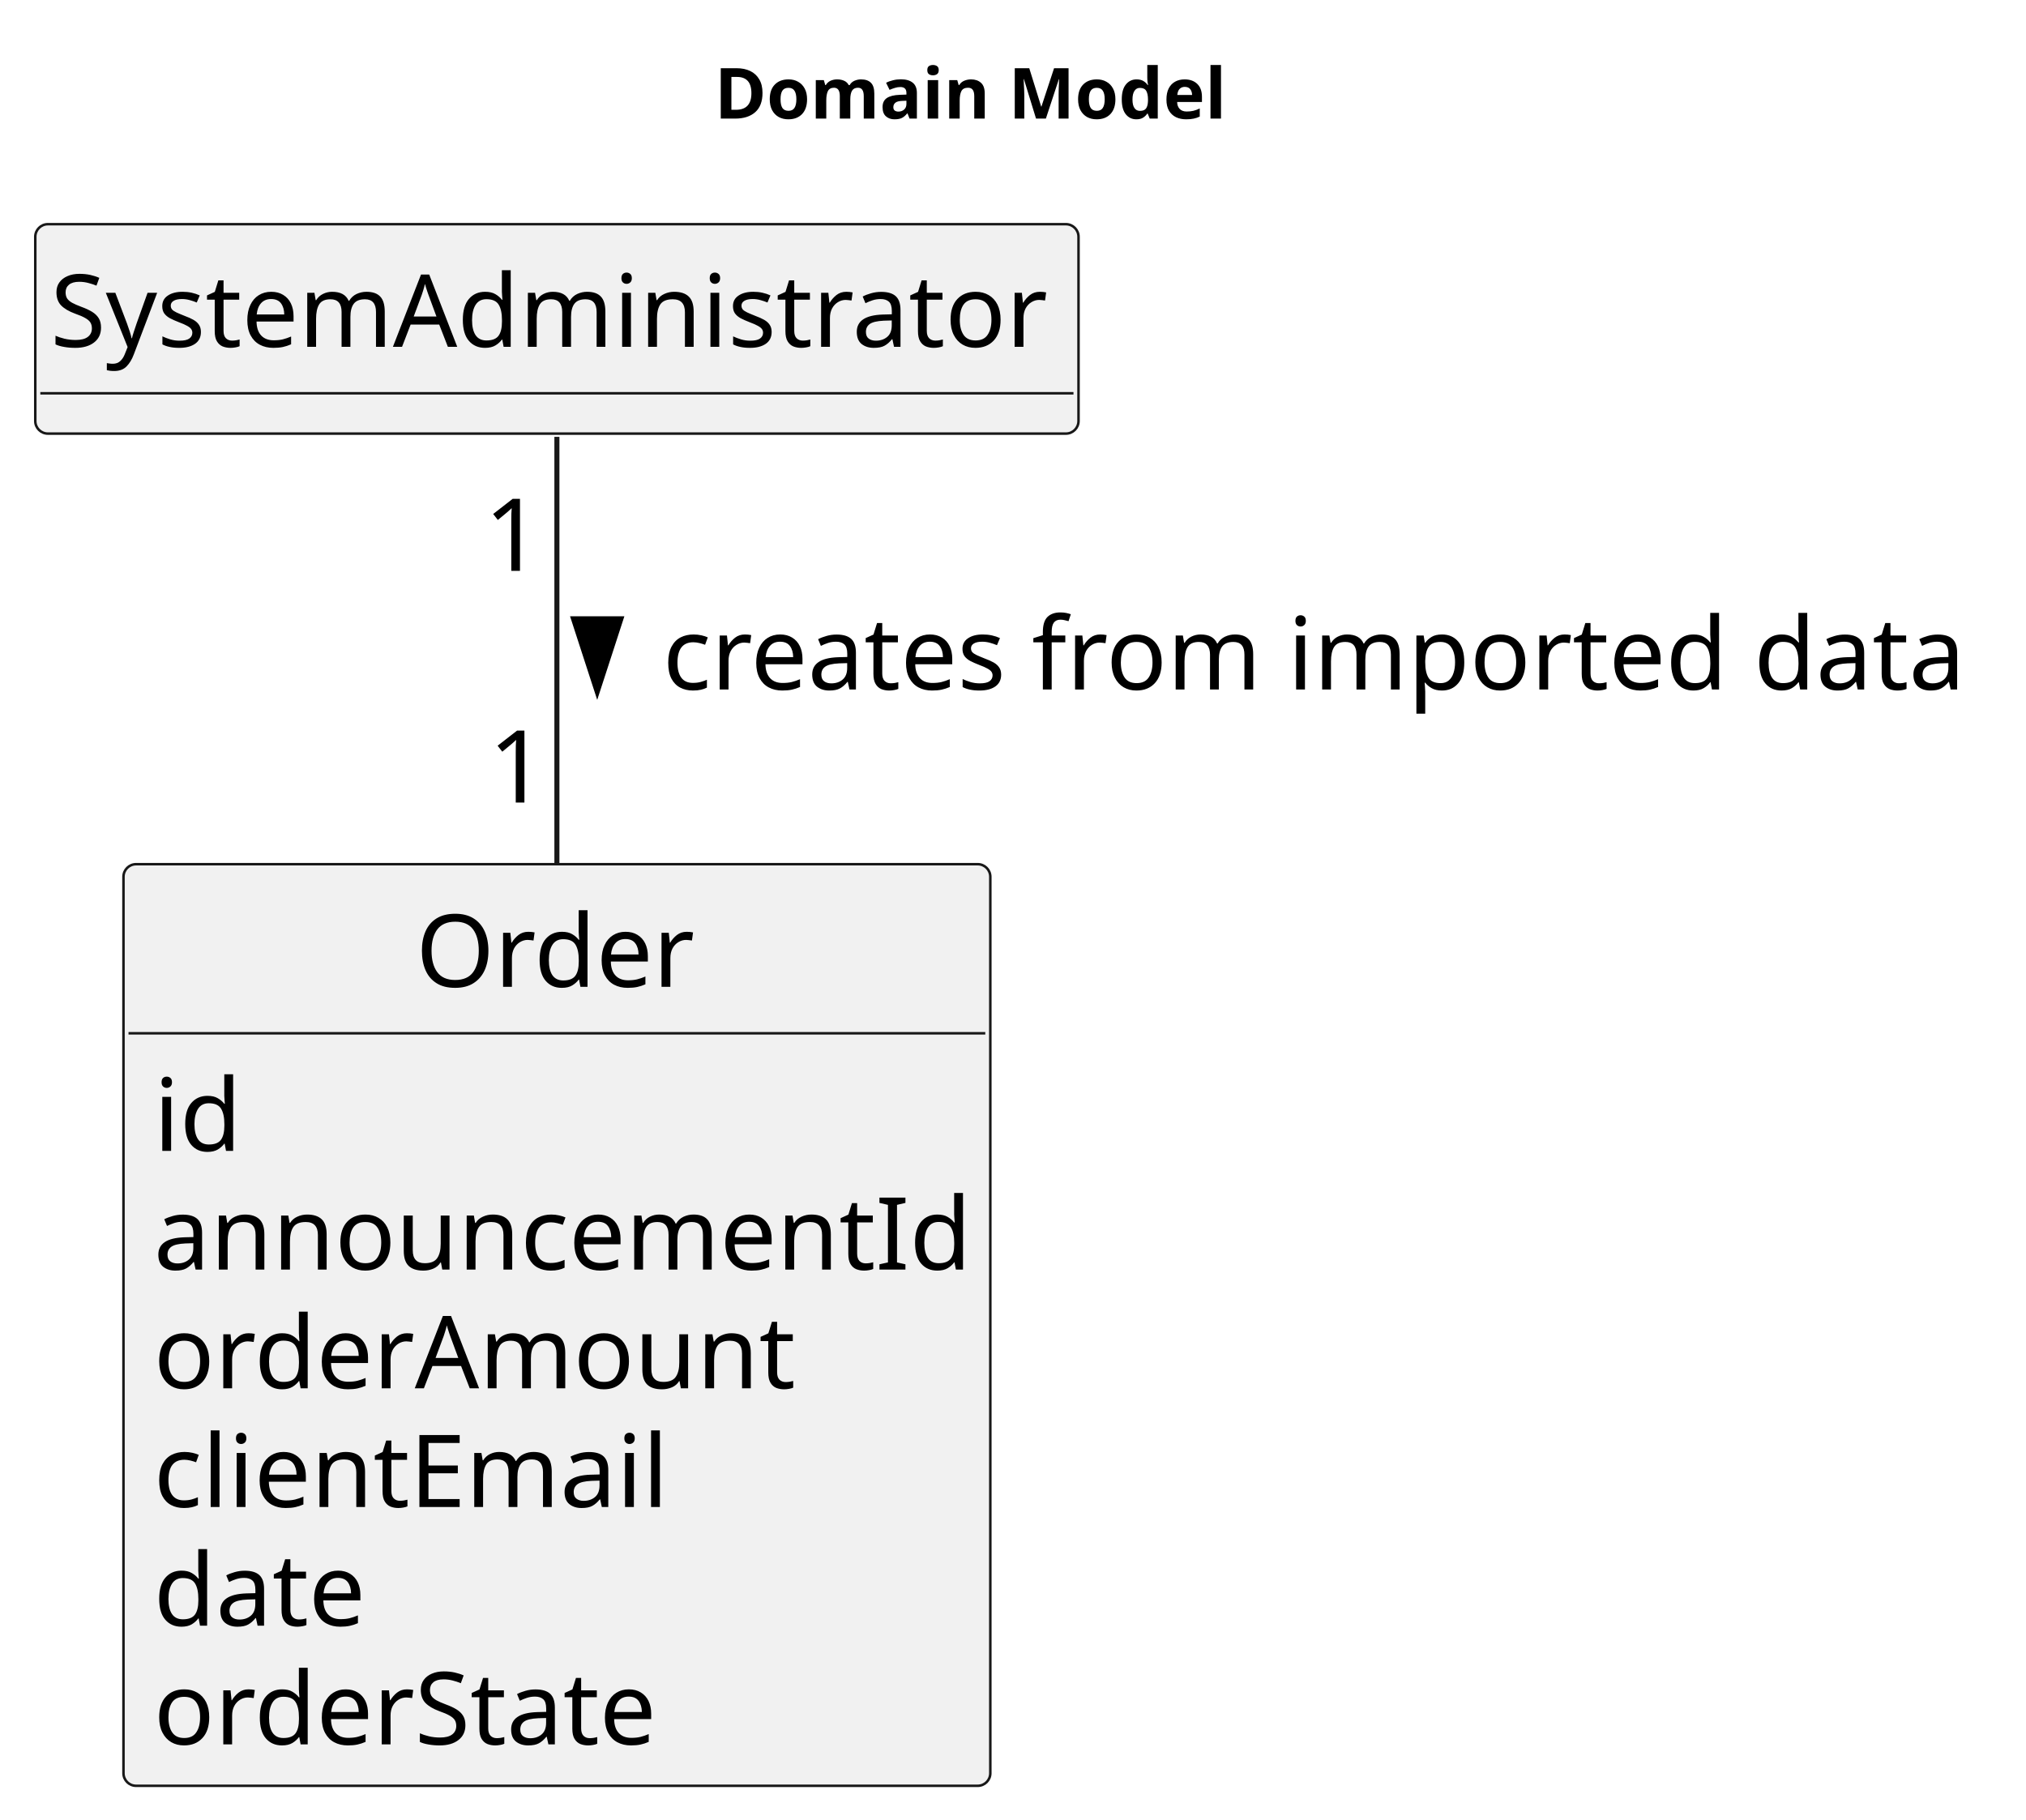
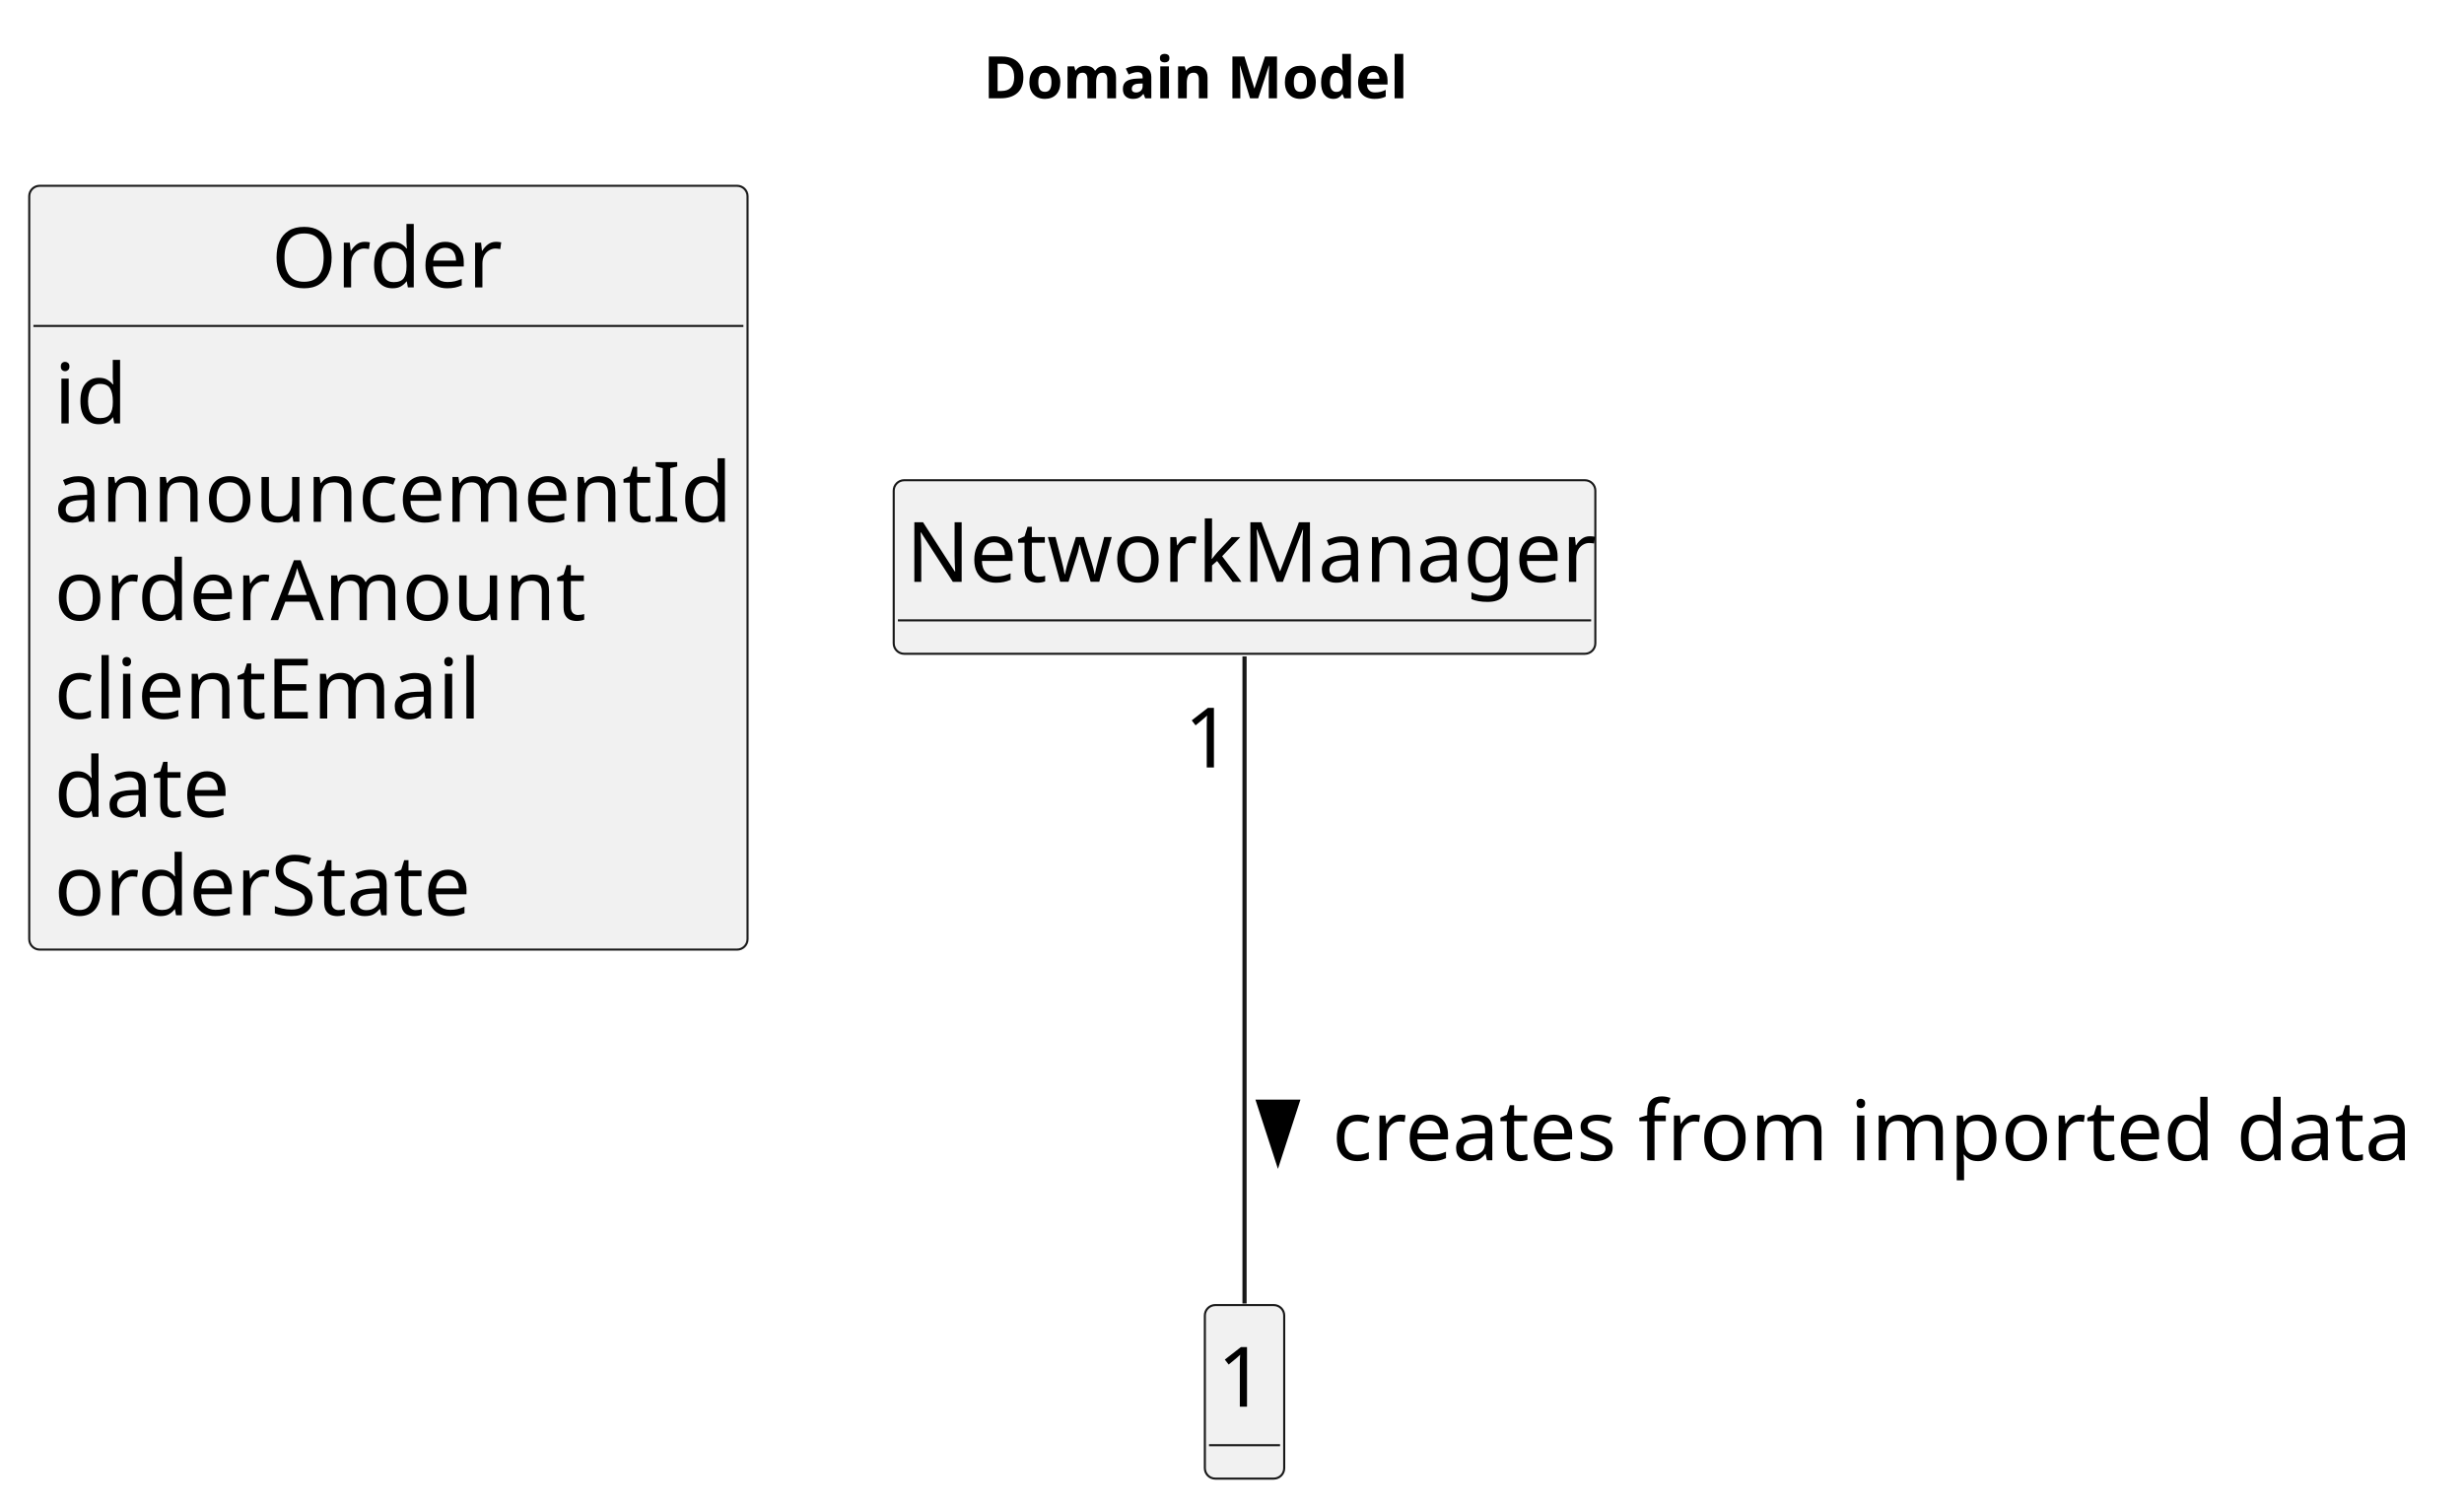
- <svg xmlns="http://www.w3.org/2000/svg" contentStyleType="text/css" height="361px" preserveAspectRatio="none" style="width:402px;height:361px;background:#FFFFFF;" version="1.1" viewBox="0 0 402 361" width="402px" zoomAndPan="magnify">
+ <svg xmlns="http://www.w3.org/2000/svg" contentStyleType="text/css" height="361px" preserveAspectRatio="none" style="width:590px;height:361px;background:#FFFFFF;" version="1.1" viewBox="0 0 590 361" width="590px" zoomAndPan="magnify">
  <defs />
  <g>
-     <text fill="#000000" font-family="sans-serif" font-size="14" font-weight="bold" lengthAdjust="spacing" textLength="105" x="141.75" y="23.535">Domain Model</text>
+     <text fill="#000000" font-family="sans-serif" font-size="14" font-weight="bold" lengthAdjust="spacing" textLength="105" x="235.5" y="23.535">Domain Model</text>
    <g id="elem_Order">
-       <rect codeLine="14" fill="#F1F1F1" height="182.883" id="Order" rx="2.5" ry="2.5" style="stroke:#181818;stroke-width:0.5;" width="172" x="24.5" y="171.488" />
-       <text fill="#000000" font-family="sans-serif" font-size="20" lengthAdjust="spacing" textLength="56" x="82.5" y="195.824">Order</text>
-       <line style="stroke:#181818;stroke-width:0.5;" x1="25.5" x2="195.5" y1="205.043" y2="205.043" />
-       <text fill="#000000" font-family="sans-serif" font-size="20" lengthAdjust="spacing" textLength="19" x="30.5" y="228.379">id</text>
-       <text fill="#000000" font-family="sans-serif" font-size="20" lengthAdjust="spacing" textLength="160" x="30.5" y="251.934">announcementId</text>
-       <text fill="#000000" font-family="sans-serif" font-size="20" lengthAdjust="spacing" textLength="128" x="30.5" y="275.488">orderAmount</text>
-       <text fill="#000000" font-family="sans-serif" font-size="20" lengthAdjust="spacing" textLength="105" x="30.5" y="299.043">clientEmail</text>
-       <text fill="#000000" font-family="sans-serif" font-size="20" lengthAdjust="spacing" textLength="42" x="30.5" y="322.598">date</text>
-       <text fill="#000000" font-family="sans-serif" font-size="20" lengthAdjust="spacing" textLength="99" x="30.5" y="346.152">orderState</text>
+       <rect codeLine="14" fill="#F1F1F1" height="182.883" id="Order" rx="2.5" ry="2.5" style="stroke:#181818;stroke-width:0.5;" width="172" x="7" y="44.488" />
+       <text fill="#000000" font-family="sans-serif" font-size="20" lengthAdjust="spacing" textLength="56" x="65" y="68.824">Order</text>
+       <line style="stroke:#181818;stroke-width:0.5;" x1="8" x2="178" y1="78.043" y2="78.043" />
+       <text fill="#000000" font-family="sans-serif" font-size="20" lengthAdjust="spacing" textLength="19" x="13" y="101.379">id</text>
+       <text fill="#000000" font-family="sans-serif" font-size="20" lengthAdjust="spacing" textLength="160" x="13" y="124.934">announcementId</text>
+       <text fill="#000000" font-family="sans-serif" font-size="20" lengthAdjust="spacing" textLength="128" x="13" y="148.488">orderAmount</text>
+       <text fill="#000000" font-family="sans-serif" font-size="20" lengthAdjust="spacing" textLength="105" x="13" y="172.043">clientEmail</text>
+       <text fill="#000000" font-family="sans-serif" font-size="20" lengthAdjust="spacing" textLength="42" x="13" y="195.598">date</text>
+       <text fill="#000000" font-family="sans-serif" font-size="20" lengthAdjust="spacing" textLength="99" x="13" y="219.152">orderState</text>
    </g>
-     <g id="elem_SystemAdministrator">
-       <rect fill="#F1F1F1" height="41.555" id="SystemAdministrator" rx="2.5" ry="2.5" style="stroke:#181818;stroke-width:0.5;" width="207" x="7" y="44.488" />
-       <text fill="#000000" font-family="sans-serif" font-size="20" lengthAdjust="spacing" textLength="201" x="10" y="68.824">SystemAdministrator</text>
-       <line style="stroke:#181818;stroke-width:0.5;" x1="8" x2="213" y1="78.043" y2="78.043" />
+     <g id="elem_NetworkManager">
+       <rect fill="#F1F1F1" height="41.555" id="NetworkManager" rx="2.5" ry="2.5" style="stroke:#181818;stroke-width:0.5;" width="168" x="214" y="114.988" />
+       <text fill="#000000" font-family="sans-serif" font-size="20" lengthAdjust="spacing" textLength="162" x="217" y="139.324">NetworkManager</text>
+       <line style="stroke:#181818;stroke-width:0.5;" x1="215" x2="381" y1="148.543" y2="148.543" />
    </g>
-     <g id="link_SystemAdministrator_Order">
-       <path codeLine="22" d="M110.5,86.678 C110.5,106.968 110.5,139.708 110.5,171.428 " fill="none" id="SystemAdministrator-Order" style="stroke:#181818;stroke-width:1.0;" />
-       <polygon fill="#000000" points="118.5,137.266,123.202,122.793,113.798,122.793,118.5,137.266" style="stroke:#000000;stroke-width:1.0;" />
-       <text fill="#000000" font-family="sans-serif" font-size="20" lengthAdjust="spacing" textLength="263" x="131.5" y="136.824">creates from imported data</text>
-       <text fill="#000000" font-family="sans-serif" font-size="20" lengthAdjust="spacing" textLength="13" x="96.078" y="113.275">1</text>
-       <text fill="#000000" font-family="sans-serif" font-size="20" lengthAdjust="spacing" textLength="13" x="96.962" y="159.257">1</text>
+     <g id="elem_1">
+       <rect fill="#F1F1F1" height="41.555" id="1" rx="2.5" ry="2.5" style="stroke:#181818;stroke-width:0.5;" width="19" x="288.5" y="312.488" />
+       <text fill="#000000" font-family="sans-serif" font-size="20" lengthAdjust="spacing" textLength="13" x="291.5" y="336.824">1</text>
+       <line style="stroke:#181818;stroke-width:0.5;" x1="289.5" x2="306.5" y1="346.043" y2="346.043" />
+     </g>
+     <g id="link_NetworkManager_1">
+       <path codeLine="22" d="M298,157.178 C298,194.638 298,274.518 298,312.118 " fill="none" id="NetworkManager-1" style="stroke:#181818;stroke-width:1.0;" />
+       <polygon fill="#000000" points="306,278.266,310.702,263.793,301.298,263.793,306,278.266" style="stroke:#000000;stroke-width:1.0;" />
+       <text fill="#000000" font-family="sans-serif" font-size="20" lengthAdjust="spacing" textLength="263" x="319" y="277.824">creates from imported data</text>
+       <text fill="#000000" font-family="sans-serif" font-size="20" lengthAdjust="spacing" textLength="13" x="283.578" y="183.774">1</text>
    </g>
  </g>
</svg>
